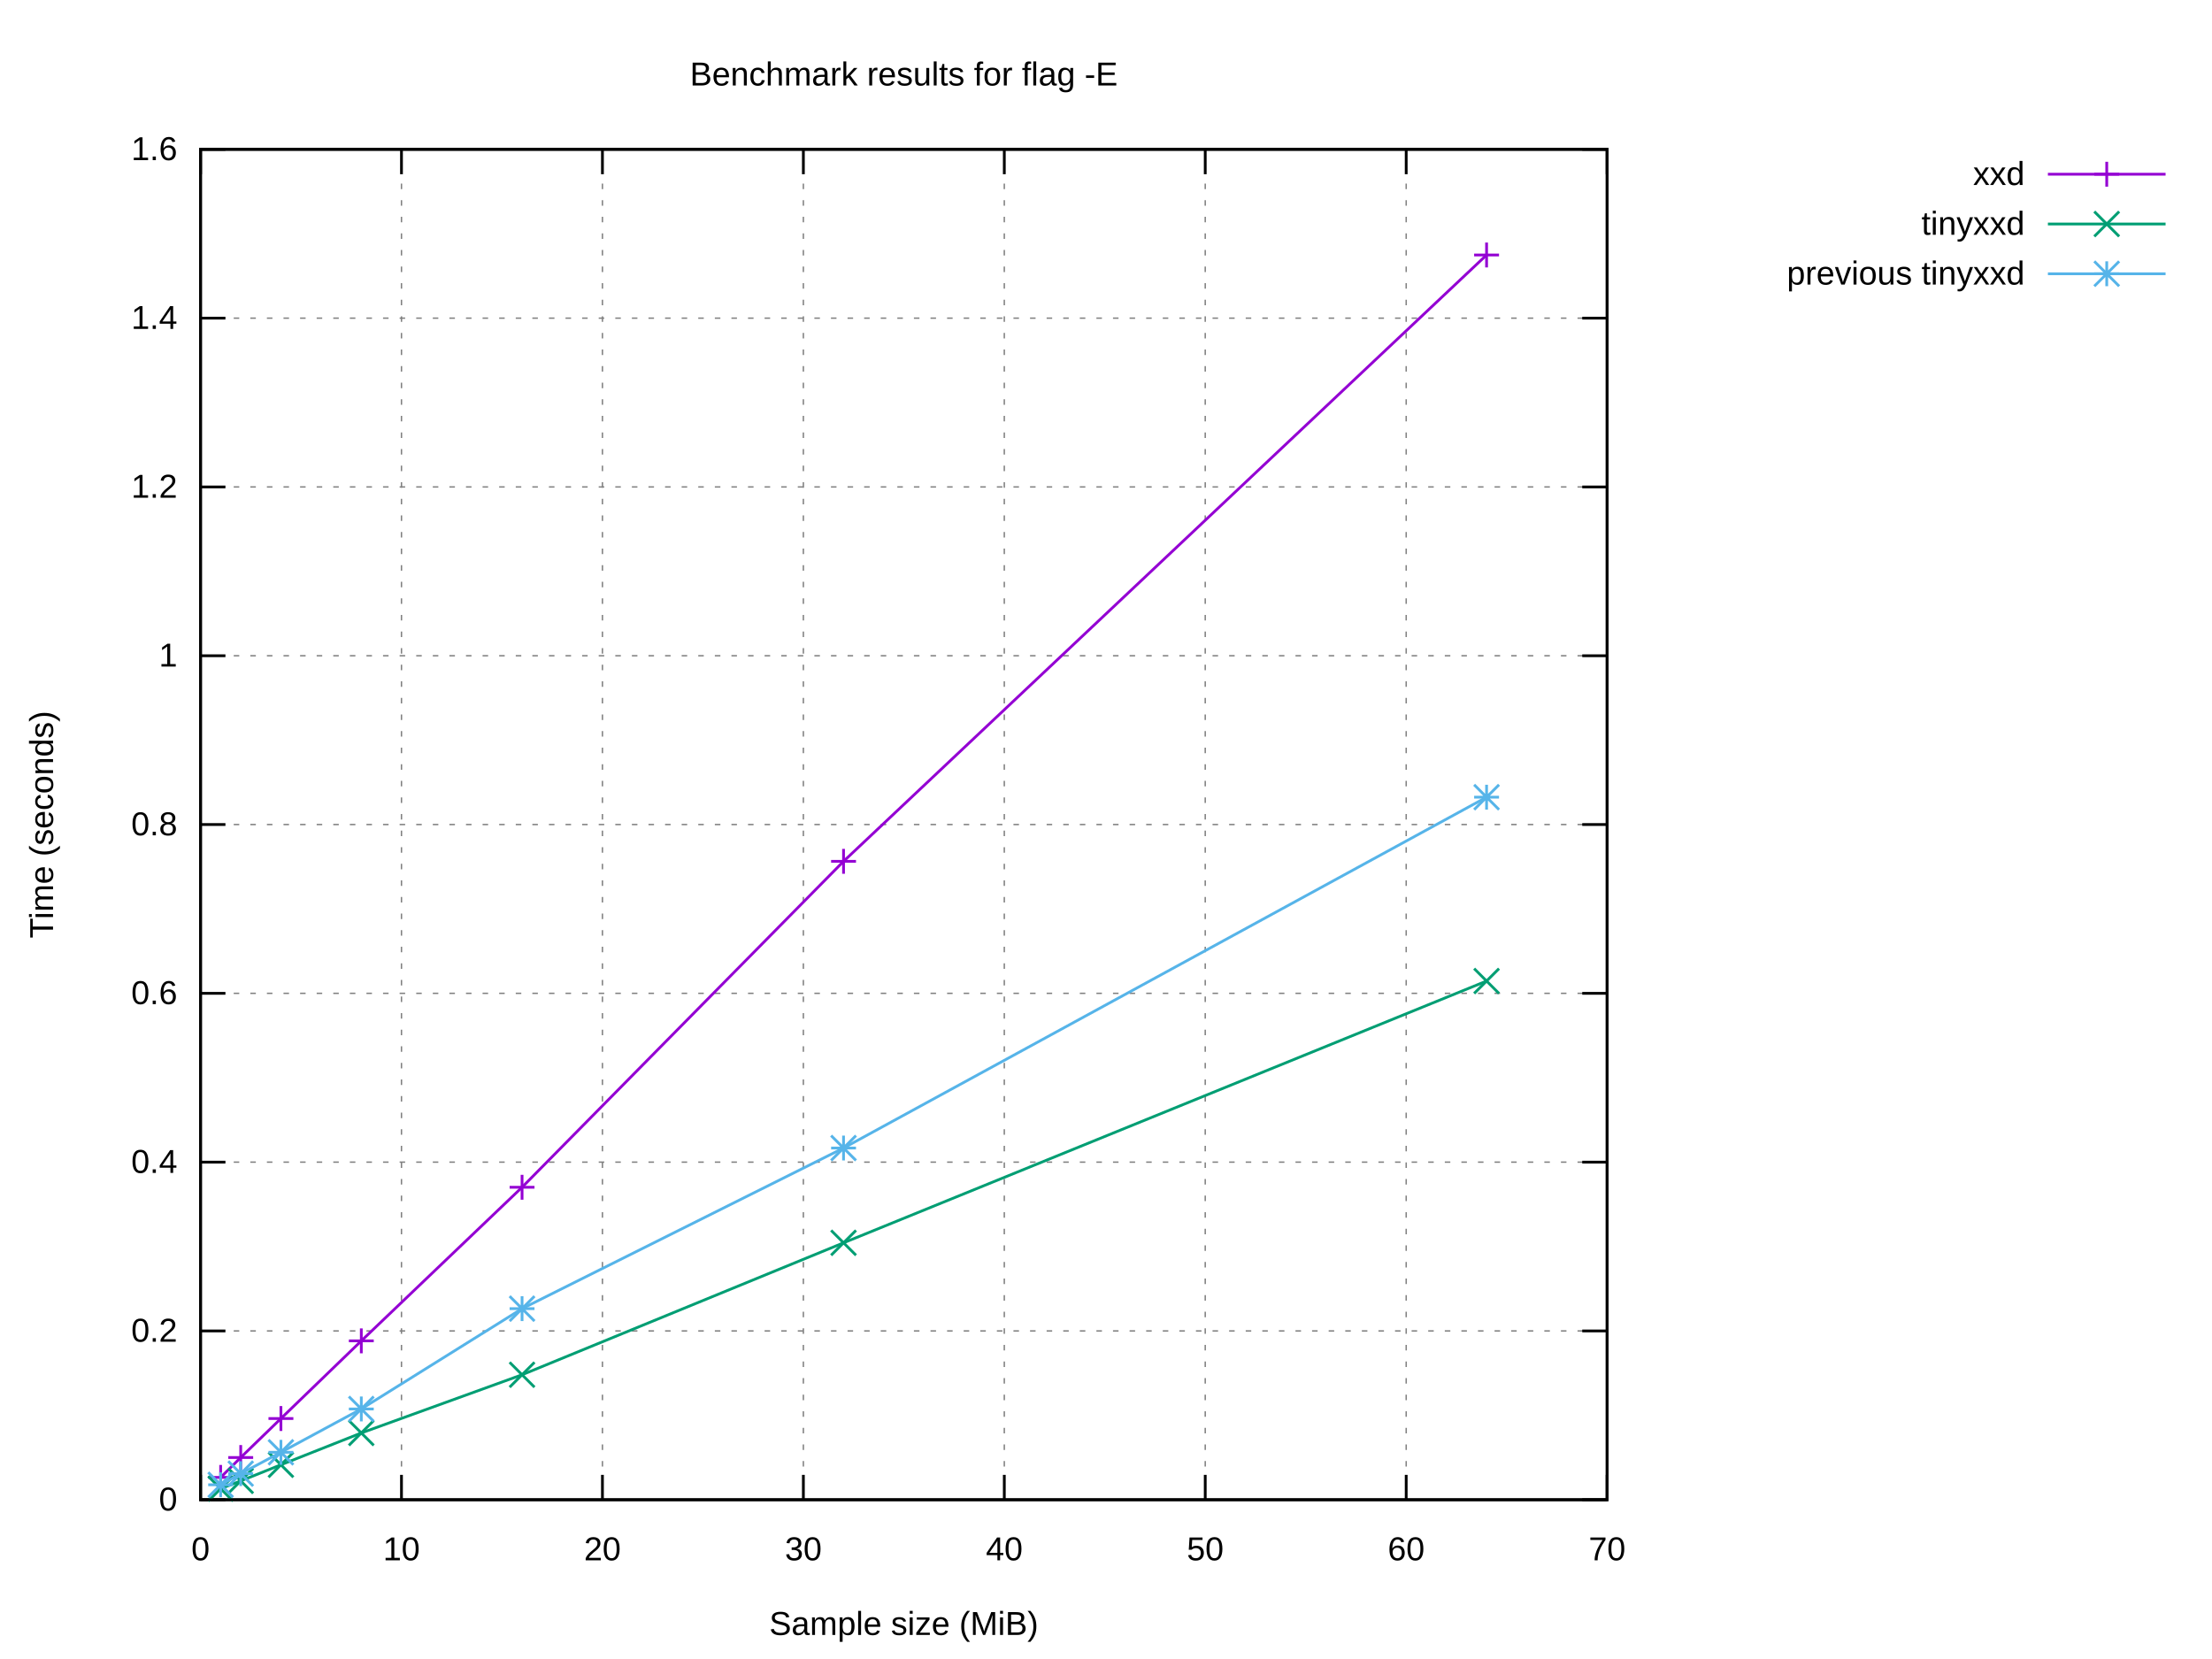
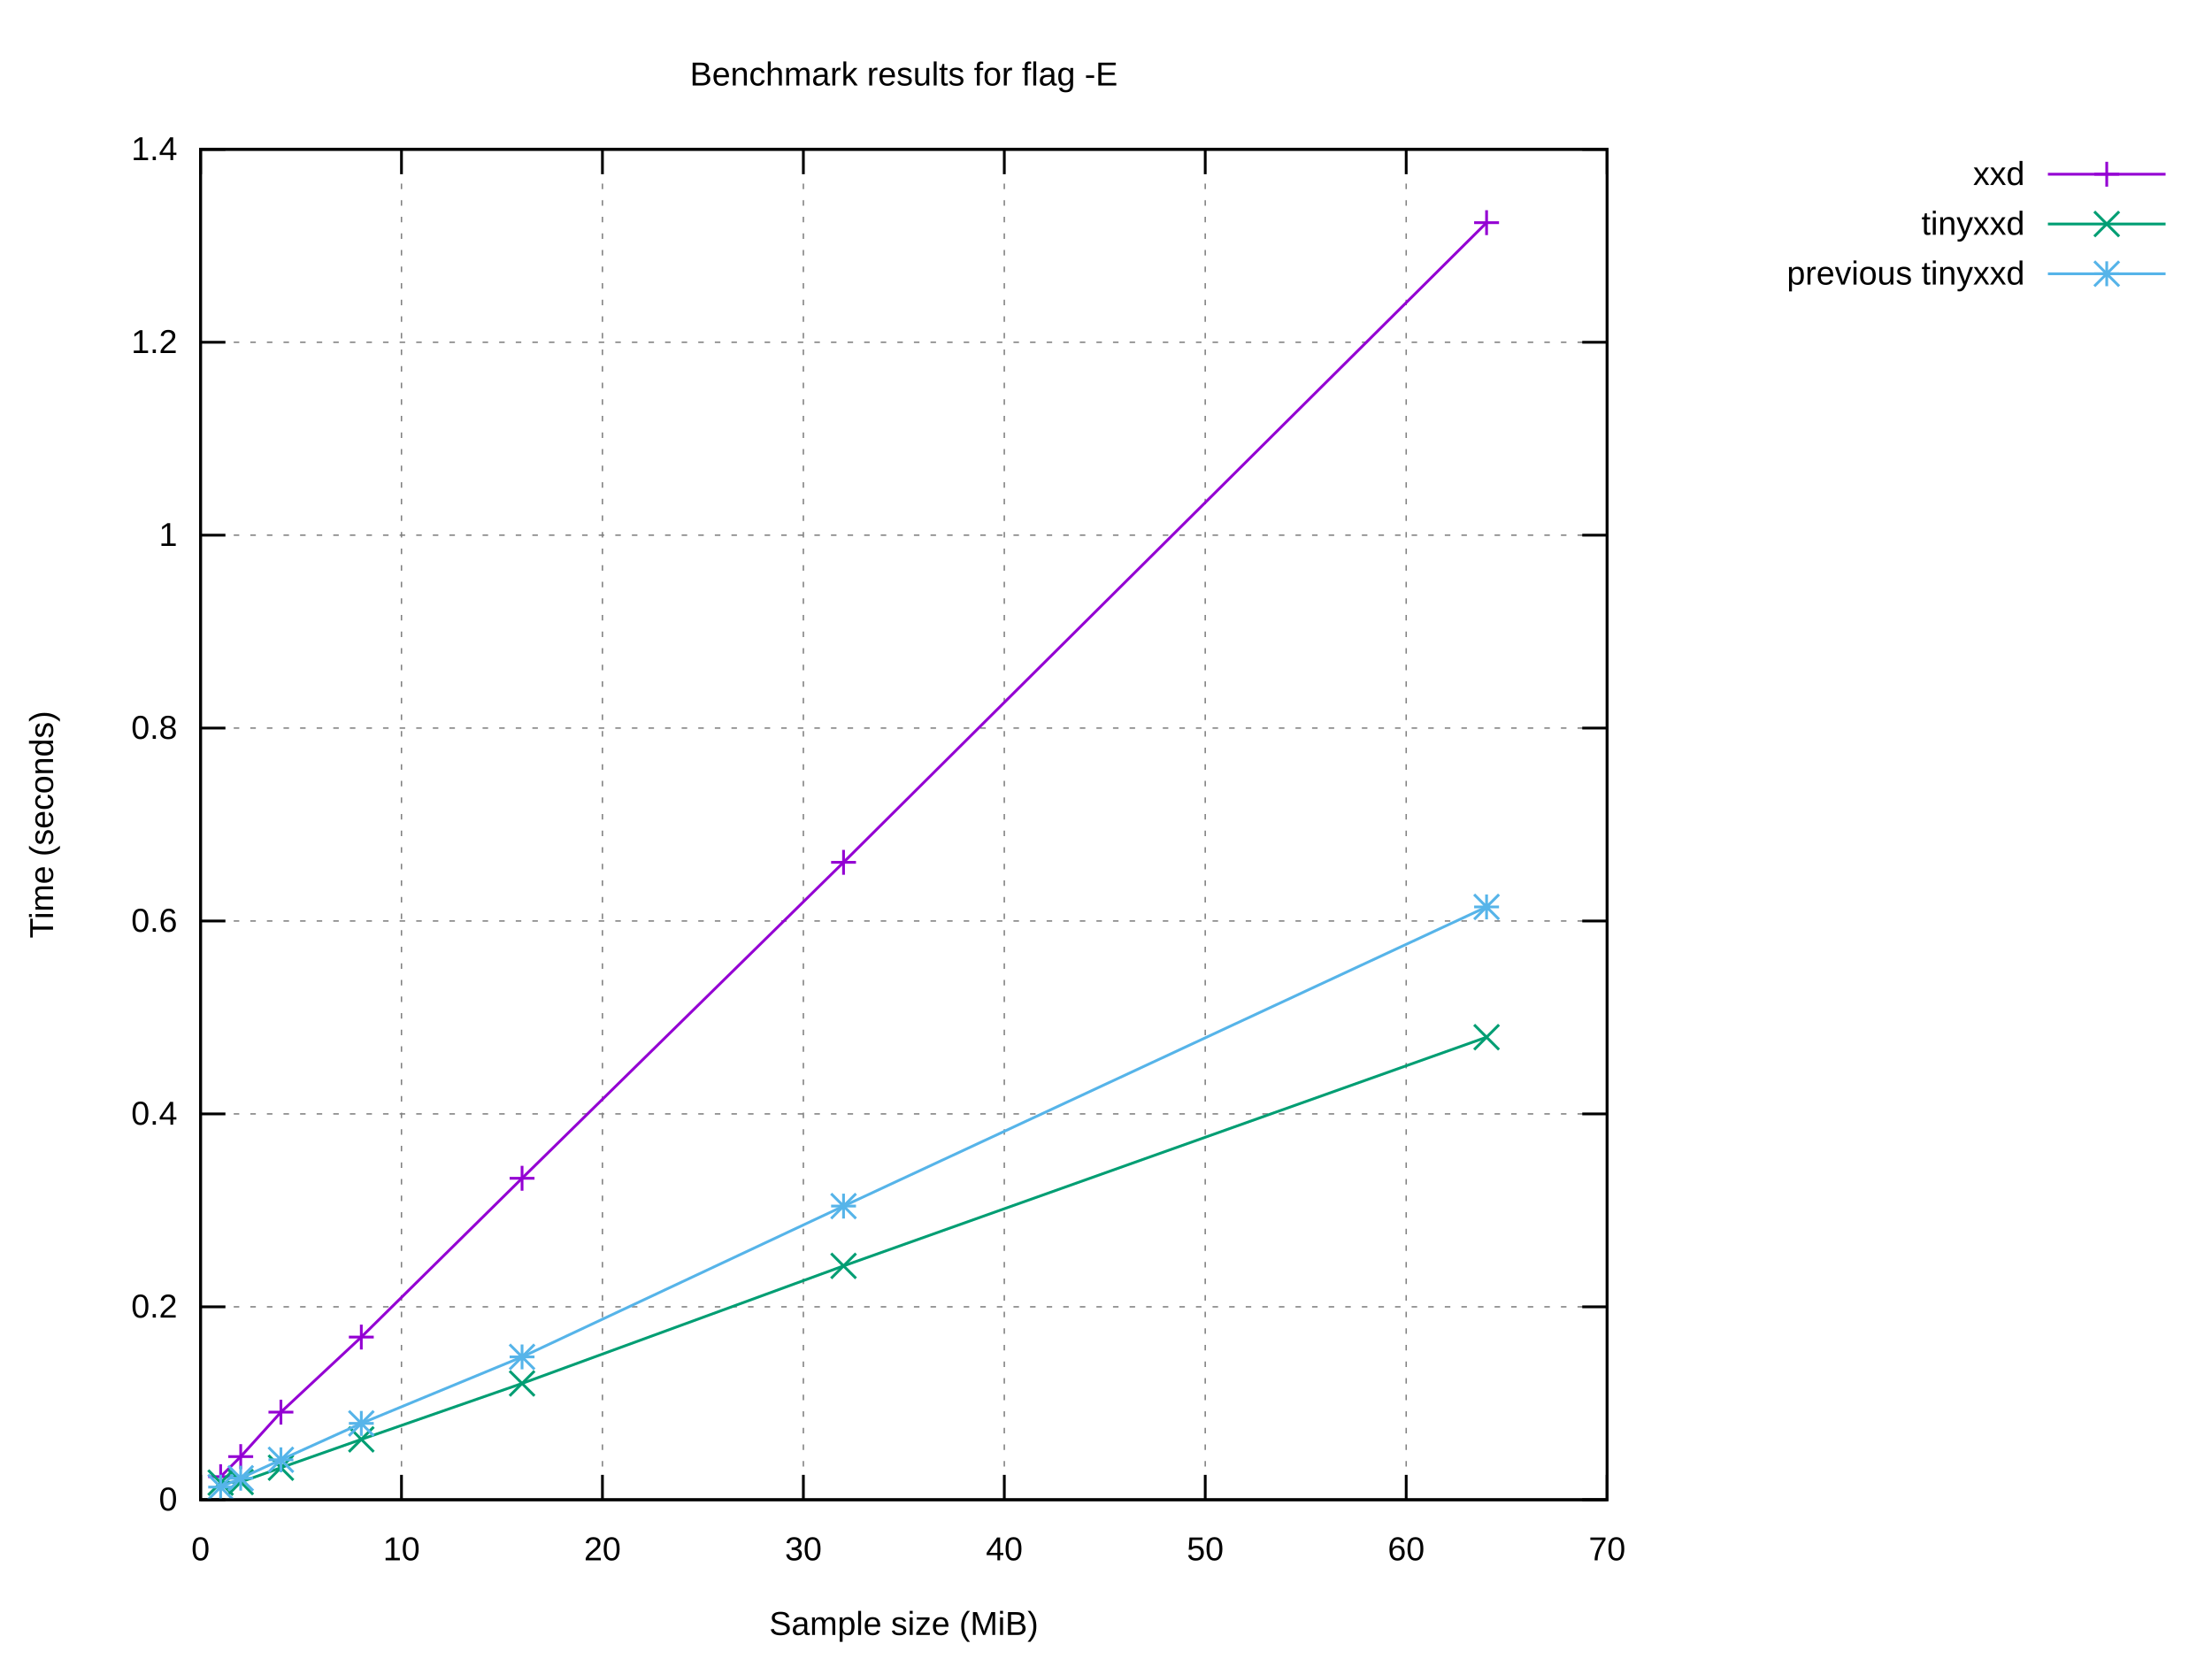
<svg xmlns="http://www.w3.org/2000/svg" xmlns:xlink="http://www.w3.org/1999/xlink" width="800" height="600" viewBox="0 0 800 600">
  <g id="gnuplot_canvas">
    <rect x="0" y="0" width="800" height="600" fill="#ffffff" />
    <defs>
      <circle id="gpDot" r="0.5" stroke-width="0.5" stroke="currentColor" />
      <path id="gpPt0" stroke-width="0.222" stroke="currentColor" d="M-1,0 h2 M0,-1 v2" />
      <path id="gpPt1" stroke-width="0.222" stroke="currentColor" d="M-1,-1 L1,1 M1,-1 L-1,1" />
      <path id="gpPt2" stroke-width="0.222" stroke="currentColor" d="M-1,0 L1,0 M0,-1 L0,1 M-1,-1 L1,1 M-1,1 L1,-1" />
      <rect id="gpPt3" stroke-width="0.222" stroke="currentColor" x="-1" y="-1" width="2" height="2" />
      <rect id="gpPt4" stroke-width="0.222" stroke="currentColor" fill="currentColor" x="-1" y="-1" width="2" height="2" />
      <circle id="gpPt5" stroke-width="0.222" stroke="currentColor" cx="0" cy="0" r="1" />
      <use xlink:href="#gpPt5" id="gpPt6" fill="currentColor" stroke="none" />
      <path id="gpPt7" stroke-width="0.222" stroke="currentColor" d="M0,-1.33 L-1.33,0.67 L1.33,0.67 z" />
      <use xlink:href="#gpPt7" id="gpPt8" fill="currentColor" stroke="none" />
      <use xlink:href="#gpPt7" id="gpPt9" stroke="currentColor" transform="rotate(180)" />
      <use xlink:href="#gpPt9" id="gpPt10" fill="currentColor" stroke="none" />
      <use xlink:href="#gpPt3" id="gpPt11" stroke="currentColor" transform="rotate(45)" />
      <use xlink:href="#gpPt11" id="gpPt12" fill="currentColor" stroke="none" />
      <path id="gpPt13" stroke-width="0.222" stroke="currentColor" d="M0,1.330 L1.265,0.411 L0.782,-1.067 L-0.782,-1.076 L-1.265,0.411 z" />
      <use xlink:href="#gpPt13" id="gpPt14" fill="currentColor" stroke="none" />
      <filter id="textbox" filterUnits="objectBoundingBox" x="0" y="0" height="1" width="1">
        <feFlood flood-color="#FFFFFF" flood-opacity="1" result="bgnd" />
        <feComposite in="SourceGraphic" in2="bgnd" operator="atop" />
      </filter>
      <filter id="greybox" filterUnits="objectBoundingBox" x="0" y="0" height="1" width="1">
        <feFlood flood-color="lightgrey" flood-opacity="1" result="grey" />
        <feComposite in="SourceGraphic" in2="grey" operator="atop" />
      </filter>
    </defs>
    <g fill="none" color="#FFFFFF" stroke="currentColor" stroke-width="1.00" stroke-linecap="butt" stroke-linejoin="miter">
</g>
    <g fill="none" color="black" stroke="currentColor" stroke-width="1.00" stroke-linecap="butt" stroke-linejoin="miter">
</g>
    <g fill="none" color="black" stroke="black" stroke-width="0.50" stroke-linecap="butt" stroke-linejoin="miter">
</g>
    <g fill="none" color="gray" stroke="currentColor" stroke-width="0.50" stroke-linecap="butt" stroke-linejoin="miter">
      <path stroke="gray" stroke-dasharray="2,4" class="gridline" d="M72.53,542.40 L581.24,542.40  " />
    </g>
    <g fill="none" color="gray" stroke="gray" stroke-width="1.00" stroke-linecap="butt" stroke-linejoin="miter">
</g>
    <g fill="none" color="black" stroke="currentColor" stroke-width="1.00" stroke-linecap="butt" stroke-linejoin="miter">
      <path stroke="black" d="M72.53,542.40 L81.53,542.40 M581.24,542.40 L572.24,542.40  " />
      <g transform="translate(64.14,546.30)" stroke="none" fill="black" font-family="Arial" font-size="12.00" text-anchor="end">
        <text>
          <tspan font-family="Arial"> 0</tspan>
        </text>
      </g>
    </g>
    <g fill="none" color="black" stroke="currentColor" stroke-width="1.00" stroke-linecap="butt" stroke-linejoin="miter">
</g>
    <g fill="none" color="black" stroke="black" stroke-width="0.50" stroke-linecap="butt" stroke-linejoin="miter">
</g>
    <g fill="none" color="gray" stroke="currentColor" stroke-width="0.50" stroke-linecap="butt" stroke-linejoin="miter">
-       <path stroke="gray" stroke-dasharray="2,4" class="gridline" d="M72.53,481.35 L581.24,481.35  " />
-     </g>
-     <g fill="none" color="gray" stroke="gray" stroke-width="1.00" stroke-linecap="butt" stroke-linejoin="miter">
- </g>
-     <g fill="none" color="black" stroke="currentColor" stroke-width="1.00" stroke-linecap="butt" stroke-linejoin="miter">
-       <path stroke="black" d="M72.53,481.35 L81.53,481.35 M581.24,481.35 L572.24,481.35  " />
-       <g transform="translate(64.14,485.25)" stroke="none" fill="black" font-family="Arial" font-size="12.00" text-anchor="end">
+       <path stroke="gray" stroke-dasharray="2,4" class="gridline" d="M72.53,472.63 L581.24,472.63  " />
+     </g>
+     <g fill="none" color="gray" stroke="gray" stroke-width="1.00" stroke-linecap="butt" stroke-linejoin="miter">
+ </g>
+     <g fill="none" color="black" stroke="currentColor" stroke-width="1.00" stroke-linecap="butt" stroke-linejoin="miter">
+       <path stroke="black" d="M72.53,472.63 L81.53,472.63 M581.24,472.63 L572.24,472.63  " />
+       <g transform="translate(64.14,476.53)" stroke="none" fill="black" font-family="Arial" font-size="12.00" text-anchor="end">
        <text>
          <tspan font-family="Arial"> 0.2</tspan>
        </text>
      </g>
    </g>
    <g fill="none" color="black" stroke="currentColor" stroke-width="1.00" stroke-linecap="butt" stroke-linejoin="miter">
</g>
    <g fill="none" color="black" stroke="black" stroke-width="0.50" stroke-linecap="butt" stroke-linejoin="miter">
</g>
    <g fill="none" color="gray" stroke="currentColor" stroke-width="0.50" stroke-linecap="butt" stroke-linejoin="miter">
-       <path stroke="gray" stroke-dasharray="2,4" class="gridline" d="M72.53,420.30 L581.24,420.30  " />
-     </g>
-     <g fill="none" color="gray" stroke="gray" stroke-width="1.00" stroke-linecap="butt" stroke-linejoin="miter">
- </g>
-     <g fill="none" color="black" stroke="currentColor" stroke-width="1.00" stroke-linecap="butt" stroke-linejoin="miter">
-       <path stroke="black" d="M72.53,420.30 L81.53,420.30 M581.24,420.30 L572.24,420.30  " />
-       <g transform="translate(64.14,424.20)" stroke="none" fill="black" font-family="Arial" font-size="12.00" text-anchor="end">
+       <path stroke="gray" stroke-dasharray="2,4" class="gridline" d="M72.53,402.86 L581.24,402.86  " />
+     </g>
+     <g fill="none" color="gray" stroke="gray" stroke-width="1.00" stroke-linecap="butt" stroke-linejoin="miter">
+ </g>
+     <g fill="none" color="black" stroke="currentColor" stroke-width="1.00" stroke-linecap="butt" stroke-linejoin="miter">
+       <path stroke="black" d="M72.53,402.86 L81.53,402.86 M581.24,402.86 L572.24,402.86  " />
+       <g transform="translate(64.14,406.76)" stroke="none" fill="black" font-family="Arial" font-size="12.00" text-anchor="end">
        <text>
          <tspan font-family="Arial"> 0.4</tspan>
        </text>
      </g>
    </g>
    <g fill="none" color="black" stroke="currentColor" stroke-width="1.00" stroke-linecap="butt" stroke-linejoin="miter">
</g>
    <g fill="none" color="black" stroke="black" stroke-width="0.50" stroke-linecap="butt" stroke-linejoin="miter">
</g>
    <g fill="none" color="gray" stroke="currentColor" stroke-width="0.50" stroke-linecap="butt" stroke-linejoin="miter">
-       <path stroke="gray" stroke-dasharray="2,4" class="gridline" d="M72.53,359.25 L581.24,359.25  " />
-     </g>
-     <g fill="none" color="gray" stroke="gray" stroke-width="1.00" stroke-linecap="butt" stroke-linejoin="miter">
- </g>
-     <g fill="none" color="black" stroke="currentColor" stroke-width="1.00" stroke-linecap="butt" stroke-linejoin="miter">
-       <path stroke="black" d="M72.53,359.25 L81.53,359.25 M581.24,359.25 L572.24,359.25  " />
-       <g transform="translate(64.14,363.15)" stroke="none" fill="black" font-family="Arial" font-size="12.00" text-anchor="end">
+       <path stroke="gray" stroke-dasharray="2,4" class="gridline" d="M72.53,333.09 L581.24,333.09  " />
+     </g>
+     <g fill="none" color="gray" stroke="gray" stroke-width="1.00" stroke-linecap="butt" stroke-linejoin="miter">
+ </g>
+     <g fill="none" color="black" stroke="currentColor" stroke-width="1.00" stroke-linecap="butt" stroke-linejoin="miter">
+       <path stroke="black" d="M72.53,333.09 L81.53,333.09 M581.24,333.09 L572.24,333.09  " />
+       <g transform="translate(64.14,336.99)" stroke="none" fill="black" font-family="Arial" font-size="12.00" text-anchor="end">
        <text>
          <tspan font-family="Arial"> 0.6</tspan>
        </text>
      </g>
    </g>
    <g fill="none" color="black" stroke="currentColor" stroke-width="1.00" stroke-linecap="butt" stroke-linejoin="miter">
</g>
    <g fill="none" color="black" stroke="black" stroke-width="0.50" stroke-linecap="butt" stroke-linejoin="miter">
</g>
    <g fill="none" color="gray" stroke="currentColor" stroke-width="0.50" stroke-linecap="butt" stroke-linejoin="miter">
-       <path stroke="gray" stroke-dasharray="2,4" class="gridline" d="M72.53,298.20 L581.24,298.20  " />
-     </g>
-     <g fill="none" color="gray" stroke="gray" stroke-width="1.00" stroke-linecap="butt" stroke-linejoin="miter">
- </g>
-     <g fill="none" color="black" stroke="currentColor" stroke-width="1.00" stroke-linecap="butt" stroke-linejoin="miter">
-       <path stroke="black" d="M72.53,298.20 L81.53,298.20 M581.24,298.20 L572.24,298.20  " />
-       <g transform="translate(64.14,302.10)" stroke="none" fill="black" font-family="Arial" font-size="12.00" text-anchor="end">
+       <path stroke="gray" stroke-dasharray="2,4" class="gridline" d="M72.53,263.32 L581.24,263.32  " />
+     </g>
+     <g fill="none" color="gray" stroke="gray" stroke-width="1.00" stroke-linecap="butt" stroke-linejoin="miter">
+ </g>
+     <g fill="none" color="black" stroke="currentColor" stroke-width="1.00" stroke-linecap="butt" stroke-linejoin="miter">
+       <path stroke="black" d="M72.53,263.32 L81.53,263.32 M581.24,263.32 L572.24,263.32  " />
+       <g transform="translate(64.14,267.22)" stroke="none" fill="black" font-family="Arial" font-size="12.00" text-anchor="end">
        <text>
          <tspan font-family="Arial"> 0.8</tspan>
        </text>
      </g>
    </g>
    <g fill="none" color="black" stroke="currentColor" stroke-width="1.00" stroke-linecap="butt" stroke-linejoin="miter">
</g>
    <g fill="none" color="black" stroke="black" stroke-width="0.50" stroke-linecap="butt" stroke-linejoin="miter">
</g>
    <g fill="none" color="gray" stroke="currentColor" stroke-width="0.50" stroke-linecap="butt" stroke-linejoin="miter">
-       <path stroke="gray" stroke-dasharray="2,4" class="gridline" d="M72.53,237.16 L581.24,237.16  " />
-     </g>
-     <g fill="none" color="gray" stroke="gray" stroke-width="1.00" stroke-linecap="butt" stroke-linejoin="miter">
- </g>
-     <g fill="none" color="black" stroke="currentColor" stroke-width="1.00" stroke-linecap="butt" stroke-linejoin="miter">
-       <path stroke="black" d="M72.53,237.16 L81.53,237.16 M581.24,237.16 L572.24,237.16  " />
-       <g transform="translate(64.14,241.06)" stroke="none" fill="black" font-family="Arial" font-size="12.00" text-anchor="end">
+       <path stroke="gray" stroke-dasharray="2,4" class="gridline" d="M72.53,193.55 L581.24,193.55  " />
+     </g>
+     <g fill="none" color="gray" stroke="gray" stroke-width="1.00" stroke-linecap="butt" stroke-linejoin="miter">
+ </g>
+     <g fill="none" color="black" stroke="currentColor" stroke-width="1.00" stroke-linecap="butt" stroke-linejoin="miter">
+       <path stroke="black" d="M72.53,193.55 L81.53,193.55 M581.24,193.55 L572.24,193.55  " />
+       <g transform="translate(64.14,197.45)" stroke="none" fill="black" font-family="Arial" font-size="12.00" text-anchor="end">
        <text>
          <tspan font-family="Arial"> 1</tspan>
        </text>
      </g>
    </g>
    <g fill="none" color="black" stroke="currentColor" stroke-width="1.00" stroke-linecap="butt" stroke-linejoin="miter">
</g>
    <g fill="none" color="black" stroke="black" stroke-width="0.50" stroke-linecap="butt" stroke-linejoin="miter">
</g>
    <g fill="none" color="gray" stroke="currentColor" stroke-width="0.50" stroke-linecap="butt" stroke-linejoin="miter">
-       <path stroke="gray" stroke-dasharray="2,4" class="gridline" d="M72.53,176.11 L581.24,176.11  " />
-     </g>
-     <g fill="none" color="gray" stroke="gray" stroke-width="1.00" stroke-linecap="butt" stroke-linejoin="miter">
- </g>
-     <g fill="none" color="black" stroke="currentColor" stroke-width="1.00" stroke-linecap="butt" stroke-linejoin="miter">
-       <path stroke="black" d="M72.53,176.11 L81.53,176.11 M581.24,176.11 L572.24,176.11  " />
-       <g transform="translate(64.14,180.01)" stroke="none" fill="black" font-family="Arial" font-size="12.00" text-anchor="end">
+       <path stroke="gray" stroke-dasharray="2,4" class="gridline" d="M72.53,123.78 L581.24,123.78  " />
+     </g>
+     <g fill="none" color="gray" stroke="gray" stroke-width="1.00" stroke-linecap="butt" stroke-linejoin="miter">
+ </g>
+     <g fill="none" color="black" stroke="currentColor" stroke-width="1.00" stroke-linecap="butt" stroke-linejoin="miter">
+       <path stroke="black" d="M72.53,123.78 L81.53,123.78 M581.24,123.78 L572.24,123.78  " />
+       <g transform="translate(64.14,127.68)" stroke="none" fill="black" font-family="Arial" font-size="12.00" text-anchor="end">
        <text>
          <tspan font-family="Arial"> 1.2</tspan>
-         </text>
-       </g>
-     </g>
-     <g fill="none" color="black" stroke="currentColor" stroke-width="1.00" stroke-linecap="butt" stroke-linejoin="miter">
- </g>
-     <g fill="none" color="black" stroke="black" stroke-width="0.50" stroke-linecap="butt" stroke-linejoin="miter">
- </g>
-     <g fill="none" color="gray" stroke="currentColor" stroke-width="0.50" stroke-linecap="butt" stroke-linejoin="miter">
-       <path stroke="gray" stroke-dasharray="2,4" class="gridline" d="M72.53,115.06 L581.24,115.06  " />
-     </g>
-     <g fill="none" color="gray" stroke="gray" stroke-width="1.00" stroke-linecap="butt" stroke-linejoin="miter">
- </g>
-     <g fill="none" color="black" stroke="currentColor" stroke-width="1.00" stroke-linecap="butt" stroke-linejoin="miter">
-       <path stroke="black" d="M72.53,115.06 L81.53,115.06 M581.24,115.06 L572.24,115.06  " />
-       <g transform="translate(64.14,118.96)" stroke="none" fill="black" font-family="Arial" font-size="12.00" text-anchor="end">
-         <text>
-           <tspan font-family="Arial"> 1.4</tspan>
        </text>
      </g>
    </g>
    <g fill="none" color="black" stroke="currentColor" stroke-width="1.00" stroke-linecap="butt" stroke-linejoin="miter">
</g>
    <g fill="none" color="black" stroke="black" stroke-width="0.50" stroke-linecap="butt" stroke-linejoin="miter">
</g>
    <g fill="none" color="gray" stroke="currentColor" stroke-width="0.50" stroke-linecap="butt" stroke-linejoin="miter">
      <path stroke="gray" stroke-dasharray="2,4" class="gridline" d="M72.53,54.01 L581.24,54.01  " />
    </g>
    <g fill="none" color="gray" stroke="gray" stroke-width="1.00" stroke-linecap="butt" stroke-linejoin="miter">
</g>
    <g fill="none" color="black" stroke="currentColor" stroke-width="1.00" stroke-linecap="butt" stroke-linejoin="miter">
      <path stroke="black" d="M72.53,54.01 L81.53,54.01 M581.24,54.01 L572.24,54.01  " />
      <g transform="translate(64.14,57.91)" stroke="none" fill="black" font-family="Arial" font-size="12.00" text-anchor="end">
        <text>
-           <tspan font-family="Arial"> 1.6</tspan>
+           <tspan font-family="Arial"> 1.4</tspan>
        </text>
      </g>
    </g>
    <g fill="none" color="black" stroke="currentColor" stroke-width="1.00" stroke-linecap="butt" stroke-linejoin="miter">
</g>
    <g fill="none" color="black" stroke="black" stroke-width="0.50" stroke-linecap="butt" stroke-linejoin="miter">
</g>
    <g fill="none" color="gray" stroke="currentColor" stroke-width="0.50" stroke-linecap="butt" stroke-linejoin="miter">
      <path stroke="gray" stroke-dasharray="2,4" class="gridline" d="M72.53,542.40 L72.53,54.01  " />
    </g>
    <g fill="none" color="gray" stroke="gray" stroke-width="1.00" stroke-linecap="butt" stroke-linejoin="miter">
</g>
    <g fill="none" color="black" stroke="currentColor" stroke-width="1.00" stroke-linecap="butt" stroke-linejoin="miter">
      <path stroke="black" d="M72.53,542.40 L72.53,533.40 M72.53,54.01 L72.53,63.01  " />
      <g transform="translate(72.53,564.30)" stroke="none" fill="black" font-family="Arial" font-size="12.00" text-anchor="middle">
        <text>
          <tspan font-family="Arial"> 0</tspan>
        </text>
      </g>
    </g>
    <g fill="none" color="black" stroke="currentColor" stroke-width="1.00" stroke-linecap="butt" stroke-linejoin="miter">
</g>
    <g fill="none" color="black" stroke="black" stroke-width="0.50" stroke-linecap="butt" stroke-linejoin="miter">
</g>
    <g fill="none" color="gray" stroke="currentColor" stroke-width="0.50" stroke-linecap="butt" stroke-linejoin="miter">
      <path stroke="gray" stroke-dasharray="2,4" class="gridline" d="M145.20,542.40 L145.20,54.01  " />
    </g>
    <g fill="none" color="gray" stroke="gray" stroke-width="1.00" stroke-linecap="butt" stroke-linejoin="miter">
</g>
    <g fill="none" color="black" stroke="currentColor" stroke-width="1.00" stroke-linecap="butt" stroke-linejoin="miter">
      <path stroke="black" d="M145.20,542.40 L145.20,533.40 M145.20,54.01 L145.20,63.01  " />
      <g transform="translate(145.20,564.30)" stroke="none" fill="black" font-family="Arial" font-size="12.00" text-anchor="middle">
        <text>
          <tspan font-family="Arial"> 10</tspan>
        </text>
      </g>
    </g>
    <g fill="none" color="black" stroke="currentColor" stroke-width="1.00" stroke-linecap="butt" stroke-linejoin="miter">
</g>
    <g fill="none" color="black" stroke="black" stroke-width="0.50" stroke-linecap="butt" stroke-linejoin="miter">
</g>
    <g fill="none" color="gray" stroke="currentColor" stroke-width="0.50" stroke-linecap="butt" stroke-linejoin="miter">
      <path stroke="gray" stroke-dasharray="2,4" class="gridline" d="M217.88,542.40 L217.88,54.01  " />
    </g>
    <g fill="none" color="gray" stroke="gray" stroke-width="1.00" stroke-linecap="butt" stroke-linejoin="miter">
</g>
    <g fill="none" color="black" stroke="currentColor" stroke-width="1.00" stroke-linecap="butt" stroke-linejoin="miter">
      <path stroke="black" d="M217.88,542.40 L217.88,533.40 M217.88,54.01 L217.88,63.01  " />
      <g transform="translate(217.88,564.30)" stroke="none" fill="black" font-family="Arial" font-size="12.00" text-anchor="middle">
        <text>
          <tspan font-family="Arial"> 20</tspan>
        </text>
      </g>
    </g>
    <g fill="none" color="black" stroke="currentColor" stroke-width="1.00" stroke-linecap="butt" stroke-linejoin="miter">
</g>
    <g fill="none" color="black" stroke="black" stroke-width="0.50" stroke-linecap="butt" stroke-linejoin="miter">
</g>
    <g fill="none" color="gray" stroke="currentColor" stroke-width="0.50" stroke-linecap="butt" stroke-linejoin="miter">
      <path stroke="gray" stroke-dasharray="2,4" class="gridline" d="M290.55,542.40 L290.55,54.01  " />
    </g>
    <g fill="none" color="gray" stroke="gray" stroke-width="1.00" stroke-linecap="butt" stroke-linejoin="miter">
</g>
    <g fill="none" color="black" stroke="currentColor" stroke-width="1.00" stroke-linecap="butt" stroke-linejoin="miter">
      <path stroke="black" d="M290.55,542.40 L290.55,533.40 M290.55,54.01 L290.55,63.01  " />
      <g transform="translate(290.55,564.30)" stroke="none" fill="black" font-family="Arial" font-size="12.00" text-anchor="middle">
        <text>
          <tspan font-family="Arial"> 30</tspan>
        </text>
      </g>
    </g>
    <g fill="none" color="black" stroke="currentColor" stroke-width="1.00" stroke-linecap="butt" stroke-linejoin="miter">
</g>
    <g fill="none" color="black" stroke="black" stroke-width="0.50" stroke-linecap="butt" stroke-linejoin="miter">
</g>
    <g fill="none" color="gray" stroke="currentColor" stroke-width="0.50" stroke-linecap="butt" stroke-linejoin="miter">
      <path stroke="gray" stroke-dasharray="2,4" class="gridline" d="M363.22,542.40 L363.22,54.01  " />
    </g>
    <g fill="none" color="gray" stroke="gray" stroke-width="1.00" stroke-linecap="butt" stroke-linejoin="miter">
</g>
    <g fill="none" color="black" stroke="currentColor" stroke-width="1.00" stroke-linecap="butt" stroke-linejoin="miter">
      <path stroke="black" d="M363.22,542.40 L363.22,533.40 M363.22,54.01 L363.22,63.01  " />
      <g transform="translate(363.22,564.30)" stroke="none" fill="black" font-family="Arial" font-size="12.00" text-anchor="middle">
        <text>
          <tspan font-family="Arial"> 40</tspan>
        </text>
      </g>
    </g>
    <g fill="none" color="black" stroke="currentColor" stroke-width="1.00" stroke-linecap="butt" stroke-linejoin="miter">
</g>
    <g fill="none" color="black" stroke="black" stroke-width="0.50" stroke-linecap="butt" stroke-linejoin="miter">
</g>
    <g fill="none" color="gray" stroke="currentColor" stroke-width="0.50" stroke-linecap="butt" stroke-linejoin="miter">
      <path stroke="gray" stroke-dasharray="2,4" class="gridline" d="M435.89,542.40 L435.89,54.01  " />
    </g>
    <g fill="none" color="gray" stroke="gray" stroke-width="1.00" stroke-linecap="butt" stroke-linejoin="miter">
</g>
    <g fill="none" color="black" stroke="currentColor" stroke-width="1.00" stroke-linecap="butt" stroke-linejoin="miter">
      <path stroke="black" d="M435.89,542.40 L435.89,533.40 M435.89,54.01 L435.89,63.01  " />
      <g transform="translate(435.89,564.30)" stroke="none" fill="black" font-family="Arial" font-size="12.00" text-anchor="middle">
        <text>
          <tspan font-family="Arial"> 50</tspan>
        </text>
      </g>
    </g>
    <g fill="none" color="black" stroke="currentColor" stroke-width="1.00" stroke-linecap="butt" stroke-linejoin="miter">
</g>
    <g fill="none" color="black" stroke="black" stroke-width="0.50" stroke-linecap="butt" stroke-linejoin="miter">
</g>
    <g fill="none" color="gray" stroke="currentColor" stroke-width="0.50" stroke-linecap="butt" stroke-linejoin="miter">
      <path stroke="gray" stroke-dasharray="2,4" class="gridline" d="M508.57,542.40 L508.57,54.01  " />
    </g>
    <g fill="none" color="gray" stroke="gray" stroke-width="1.00" stroke-linecap="butt" stroke-linejoin="miter">
</g>
    <g fill="none" color="black" stroke="currentColor" stroke-width="1.00" stroke-linecap="butt" stroke-linejoin="miter">
      <path stroke="black" d="M508.57,542.40 L508.57,533.40 M508.57,54.01 L508.57,63.01  " />
      <g transform="translate(508.57,564.30)" stroke="none" fill="black" font-family="Arial" font-size="12.00" text-anchor="middle">
        <text>
          <tspan font-family="Arial"> 60</tspan>
        </text>
      </g>
    </g>
    <g fill="none" color="black" stroke="currentColor" stroke-width="1.00" stroke-linecap="butt" stroke-linejoin="miter">
</g>
    <g fill="none" color="black" stroke="black" stroke-width="0.50" stroke-linecap="butt" stroke-linejoin="miter">
</g>
    <g fill="none" color="gray" stroke="currentColor" stroke-width="0.50" stroke-linecap="butt" stroke-linejoin="miter">
      <path stroke="gray" stroke-dasharray="2,4" class="gridline" d="M581.24,542.40 L581.24,54.01  " />
    </g>
    <g fill="none" color="gray" stroke="gray" stroke-width="1.00" stroke-linecap="butt" stroke-linejoin="miter">
</g>
    <g fill="none" color="black" stroke="currentColor" stroke-width="1.00" stroke-linecap="butt" stroke-linejoin="miter">
      <path stroke="black" d="M581.24,542.40 L581.24,533.40 M581.24,54.01 L581.24,63.01  " />
      <g transform="translate(581.24,564.30)" stroke="none" fill="black" font-family="Arial" font-size="12.00" text-anchor="middle">
        <text>
          <tspan font-family="Arial"> 70</tspan>
        </text>
      </g>
    </g>
    <g fill="none" color="black" stroke="currentColor" stroke-width="1.00" stroke-linecap="butt" stroke-linejoin="miter">
</g>
    <g fill="none" color="black" stroke="currentColor" stroke-width="1.00" stroke-linecap="butt" stroke-linejoin="miter">
      <path stroke="black" d="M72.53,54.01 L72.53,542.40 L581.24,542.40 L581.24,54.01 L72.53,54.01 Z  " />
    </g>
    <g fill="none" color="black" stroke="currentColor" stroke-width="1.00" stroke-linecap="butt" stroke-linejoin="miter">
</g>
    <g id="gnuplot_plot_1">
      <g fill="none" color="black" stroke="currentColor" stroke-width="1.00" stroke-linecap="butt" stroke-linejoin="miter">
        <g transform="translate(732.26,66.91)" stroke="none" fill="black" font-family="Arial" font-size="12.00" text-anchor="end">
          <text>
            <tspan font-family="Arial">xxd</tspan>
          </text>
        </g>
      </g>
      <g fill="none" color="black" stroke="currentColor" stroke-width="1.00" stroke-linecap="butt" stroke-linejoin="miter">
-         <path stroke="rgb(148,   0, 211)" d="M740.65,63.01 L783.21,63.01 M537.64,92.22 L305.08,311.51 L188.81,429.39 L130.67,484.94 L101.60,513.03 L87.06,527.13   L79.80,534.32  " />
-         <use xlink:href="#gpPt0" transform="translate(537.64,92.22) scale(4.50)" color="rgb(148,   0, 211)" />
-         <use xlink:href="#gpPt0" transform="translate(305.08,311.51) scale(4.50)" color="rgb(148,   0, 211)" />
-         <use xlink:href="#gpPt0" transform="translate(188.81,429.39) scale(4.50)" color="rgb(148,   0, 211)" />
-         <use xlink:href="#gpPt0" transform="translate(130.67,484.94) scale(4.50)" color="rgb(148,   0, 211)" />
-         <use xlink:href="#gpPt0" transform="translate(101.60,513.03) scale(4.50)" color="rgb(148,   0, 211)" />
-         <use xlink:href="#gpPt0" transform="translate(87.06,527.13) scale(4.50)" color="rgb(148,   0, 211)" />
-         <use xlink:href="#gpPt0" transform="translate(79.80,534.32) scale(4.50)" color="rgb(148,   0, 211)" />
+         <path stroke="rgb(148,   0, 211)" d="M740.65,63.01 L783.21,63.01 M537.64,80.53 L305.08,311.87 L188.81,426.14 L130.67,483.57 L101.60,510.72 L87.06,526.80   L79.80,534.06  " />
+         <use xlink:href="#gpPt0" transform="translate(537.64,80.53) scale(4.50)" color="rgb(148,   0, 211)" />
+         <use xlink:href="#gpPt0" transform="translate(305.08,311.87) scale(4.50)" color="rgb(148,   0, 211)" />
+         <use xlink:href="#gpPt0" transform="translate(188.81,426.14) scale(4.50)" color="rgb(148,   0, 211)" />
+         <use xlink:href="#gpPt0" transform="translate(130.67,483.57) scale(4.50)" color="rgb(148,   0, 211)" />
+         <use xlink:href="#gpPt0" transform="translate(101.60,510.72) scale(4.50)" color="rgb(148,   0, 211)" />
+         <use xlink:href="#gpPt0" transform="translate(87.06,526.80) scale(4.50)" color="rgb(148,   0, 211)" />
+         <use xlink:href="#gpPt0" transform="translate(79.80,534.06) scale(4.50)" color="rgb(148,   0, 211)" />
        <use xlink:href="#gpPt0" transform="translate(761.93,63.01) scale(4.50)" color="rgb(148,   0, 211)" />
      </g>
    </g>
    <g id="gnuplot_plot_2">
      <g fill="none" color="black" stroke="currentColor" stroke-width="1.00" stroke-linecap="butt" stroke-linejoin="miter">
        <g transform="translate(732.26,84.91)" stroke="none" fill="black" font-family="Arial" font-size="12.00" text-anchor="end">
          <text>
            <tspan font-family="Arial">tinyxxd</tspan>
          </text>
        </g>
      </g>
      <g fill="none" color="black" stroke="currentColor" stroke-width="1.00" stroke-linecap="butt" stroke-linejoin="miter">
-         <path stroke="rgb(  0, 158, 115)" d="M740.65,81.01 L783.21,81.01 M537.64,354.80 L305.08,449.48 L188.81,497.20 L130.67,518.25 L101.60,529.76 L87.06,535.59   L79.80,538.40  " />
-         <use xlink:href="#gpPt1" transform="translate(537.64,354.80) scale(4.50)" color="rgb(  0, 158, 115)" />
-         <use xlink:href="#gpPt1" transform="translate(305.08,449.48) scale(4.50)" color="rgb(  0, 158, 115)" />
-         <use xlink:href="#gpPt1" transform="translate(188.81,497.20) scale(4.50)" color="rgb(  0, 158, 115)" />
-         <use xlink:href="#gpPt1" transform="translate(130.67,518.25) scale(4.50)" color="rgb(  0, 158, 115)" />
-         <use xlink:href="#gpPt1" transform="translate(101.60,529.76) scale(4.50)" color="rgb(  0, 158, 115)" />
-         <use xlink:href="#gpPt1" transform="translate(87.06,535.59) scale(4.50)" color="rgb(  0, 158, 115)" />
-         <use xlink:href="#gpPt1" transform="translate(79.80,538.40) scale(4.50)" color="rgb(  0, 158, 115)" />
+         <path stroke="rgb(  0, 158, 115)" d="M740.65,81.01 L783.21,81.01 M537.64,375.11 L305.08,457.83 L188.81,500.34 L130.67,520.57 L101.60,530.81 L87.06,536.00   L79.80,536.21  " />
+         <use xlink:href="#gpPt1" transform="translate(537.64,375.11) scale(4.50)" color="rgb(  0, 158, 115)" />
+         <use xlink:href="#gpPt1" transform="translate(305.08,457.83) scale(4.50)" color="rgb(  0, 158, 115)" />
+         <use xlink:href="#gpPt1" transform="translate(188.81,500.34) scale(4.50)" color="rgb(  0, 158, 115)" />
+         <use xlink:href="#gpPt1" transform="translate(130.67,520.57) scale(4.50)" color="rgb(  0, 158, 115)" />
+         <use xlink:href="#gpPt1" transform="translate(101.60,530.81) scale(4.50)" color="rgb(  0, 158, 115)" />
+         <use xlink:href="#gpPt1" transform="translate(87.06,536.00) scale(4.50)" color="rgb(  0, 158, 115)" />
+         <use xlink:href="#gpPt1" transform="translate(79.80,536.21) scale(4.50)" color="rgb(  0, 158, 115)" />
        <use xlink:href="#gpPt1" transform="translate(761.93,81.01) scale(4.50)" color="rgb(  0, 158, 115)" />
      </g>
    </g>
    <g id="gnuplot_plot_3">
      <g fill="none" color="black" stroke="currentColor" stroke-width="1.00" stroke-linecap="butt" stroke-linejoin="miter">
        <g transform="translate(732.26,102.91)" stroke="none" fill="black" font-family="Arial" font-size="12.00" text-anchor="end">
          <text>
            <tspan font-family="Arial">previous tinyxxd</tspan>
          </text>
        </g>
      </g>
      <g fill="none" color="black" stroke="currentColor" stroke-width="1.00" stroke-linecap="butt" stroke-linejoin="miter">
-         <path stroke="rgb( 86, 180, 233)" d="M740.65,99.01 L783.21,99.01 M537.64,288.31 L305.08,415.20 L188.81,473.29 L130.67,509.57 L101.60,525.24 L87.06,532.96   L79.80,536.99  " />
-         <use xlink:href="#gpPt2" transform="translate(537.64,288.31) scale(4.50)" color="rgb( 86, 180, 233)" />
-         <use xlink:href="#gpPt2" transform="translate(305.08,415.20) scale(4.50)" color="rgb( 86, 180, 233)" />
-         <use xlink:href="#gpPt2" transform="translate(188.81,473.29) scale(4.50)" color="rgb( 86, 180, 233)" />
-         <use xlink:href="#gpPt2" transform="translate(130.67,509.57) scale(4.50)" color="rgb( 86, 180, 233)" />
-         <use xlink:href="#gpPt2" transform="translate(101.60,525.24) scale(4.50)" color="rgb( 86, 180, 233)" />
-         <use xlink:href="#gpPt2" transform="translate(87.06,532.96) scale(4.50)" color="rgb( 86, 180, 233)" />
-         <use xlink:href="#gpPt2" transform="translate(79.80,536.99) scale(4.50)" color="rgb( 86, 180, 233)" />
+         <path stroke="rgb( 86, 180, 233)" d="M740.65,99.01 L783.21,99.01 M537.64,328.00 L305.08,436.20 L188.81,490.74 L130.67,514.79 L101.60,527.95 L87.06,534.62   L79.80,537.83  " />
+         <use xlink:href="#gpPt2" transform="translate(537.64,328.00) scale(4.50)" color="rgb( 86, 180, 233)" />
+         <use xlink:href="#gpPt2" transform="translate(305.08,436.20) scale(4.50)" color="rgb( 86, 180, 233)" />
+         <use xlink:href="#gpPt2" transform="translate(188.81,490.74) scale(4.50)" color="rgb( 86, 180, 233)" />
+         <use xlink:href="#gpPt2" transform="translate(130.67,514.79) scale(4.50)" color="rgb( 86, 180, 233)" />
+         <use xlink:href="#gpPt2" transform="translate(101.60,527.95) scale(4.50)" color="rgb( 86, 180, 233)" />
+         <use xlink:href="#gpPt2" transform="translate(87.06,534.62) scale(4.50)" color="rgb( 86, 180, 233)" />
+         <use xlink:href="#gpPt2" transform="translate(79.80,537.83) scale(4.50)" color="rgb( 86, 180, 233)" />
        <use xlink:href="#gpPt2" transform="translate(761.93,99.01) scale(4.50)" color="rgb( 86, 180, 233)" />
      </g>
    </g>
    <g fill="none" color="#FFFFFF" stroke="rgb( 86, 180, 233)" stroke-width="2.00" stroke-linecap="butt" stroke-linejoin="miter">
</g>
    <g fill="none" color="black" stroke="currentColor" stroke-width="2.00" stroke-linecap="butt" stroke-linejoin="miter">
</g>
    <g fill="none" color="black" stroke="black" stroke-width="1.00" stroke-linecap="butt" stroke-linejoin="miter">
</g>
    <g fill="none" color="black" stroke="currentColor" stroke-width="1.00" stroke-linecap="butt" stroke-linejoin="miter">
      <path stroke="black" d="M72.53,54.01 L72.53,542.40 L581.24,542.40 L581.24,54.01 L72.53,54.01 Z  " />
      <g transform="translate(19.18,298.21) rotate(270.00)" stroke="none" fill="black" font-family="Arial" font-size="12.00" text-anchor="middle">
        <text>
          <tspan font-family="Arial">Time (seconds)</tspan>
        </text>
      </g>
    </g>
    <g fill="none" color="black" stroke="currentColor" stroke-width="1.00" stroke-linecap="butt" stroke-linejoin="miter">
      <g transform="translate(326.88,591.30)" stroke="none" fill="black" font-family="Arial" font-size="12.00" text-anchor="middle">
        <text>
          <tspan font-family="Arial">Sample size (MiB)</tspan>
        </text>
      </g>
    </g>
    <g fill="none" color="black" stroke="currentColor" stroke-width="1.00" stroke-linecap="butt" stroke-linejoin="miter">
</g>
    <g fill="none" color="black" stroke="currentColor" stroke-width="1.00" stroke-linecap="butt" stroke-linejoin="miter">
      <g transform="translate(326.88,30.91)" stroke="none" fill="black" font-family="Arial" font-size="12.00" text-anchor="middle">
        <text>
          <tspan font-family="Arial">Benchmark results for flag -E</tspan>
        </text>
      </g>
    </g>
    <g fill="none" color="black" stroke="currentColor" stroke-width="1.00" stroke-linecap="butt" stroke-linejoin="miter">
</g>
  </g>
</svg>
